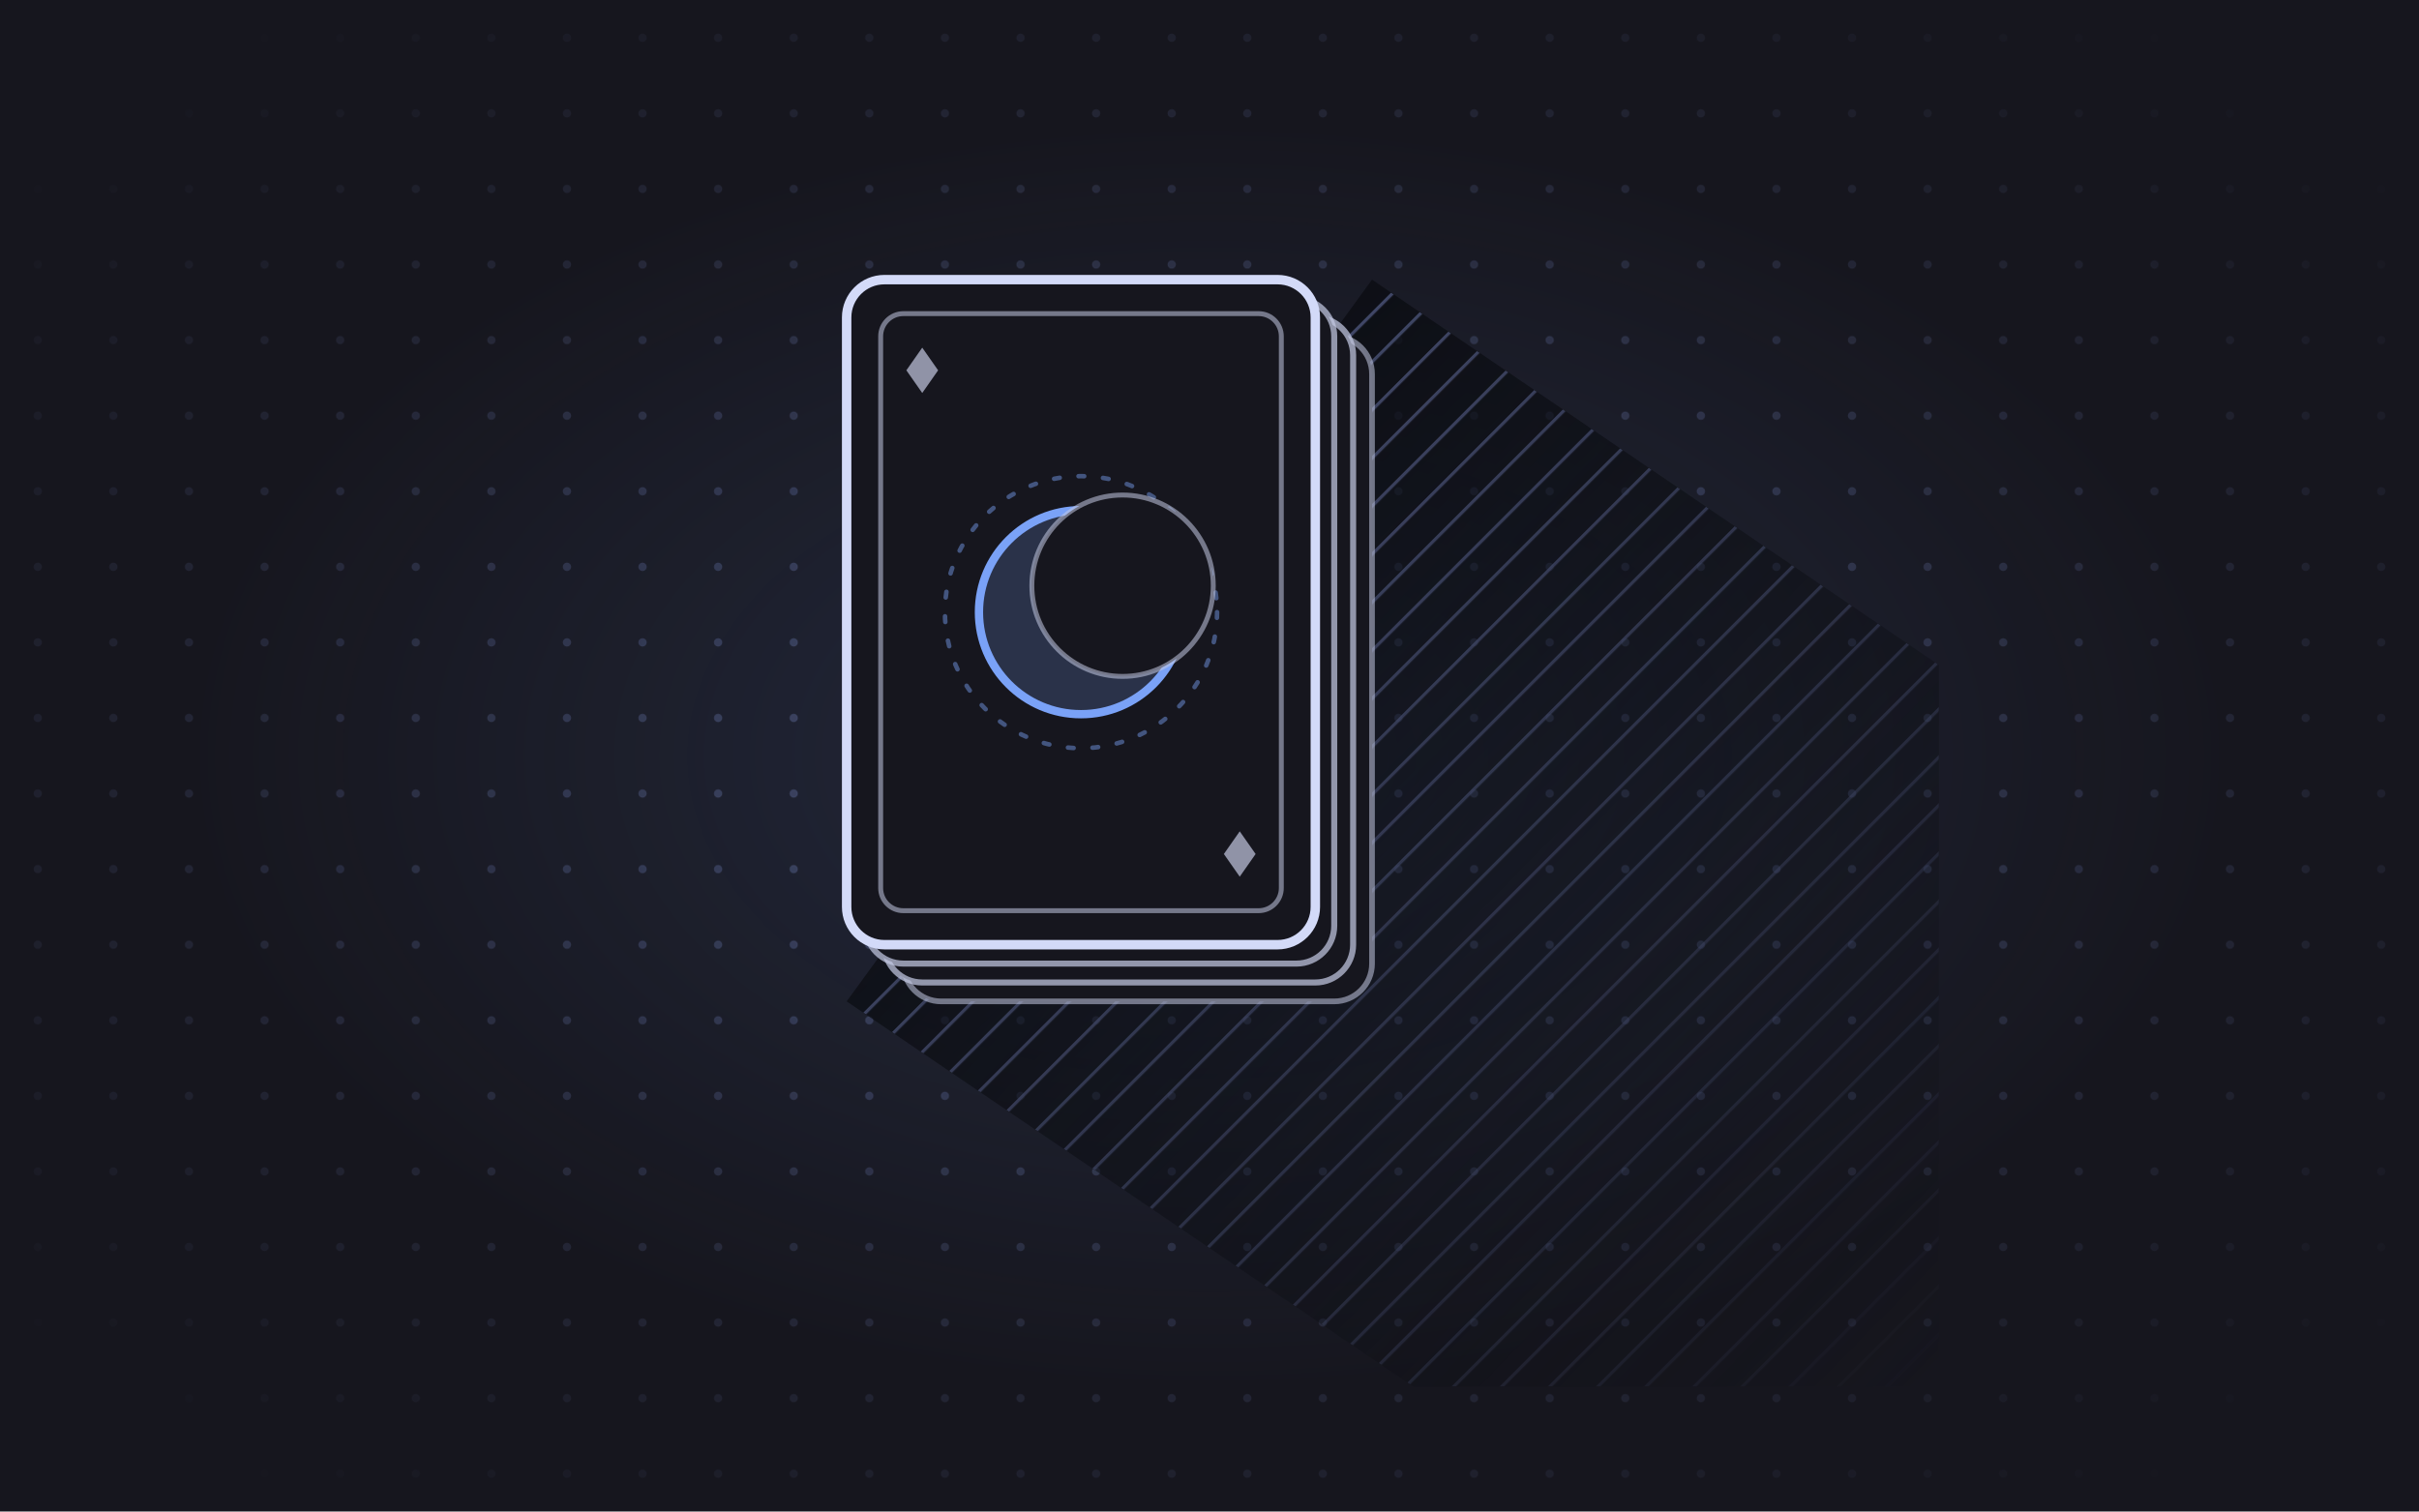
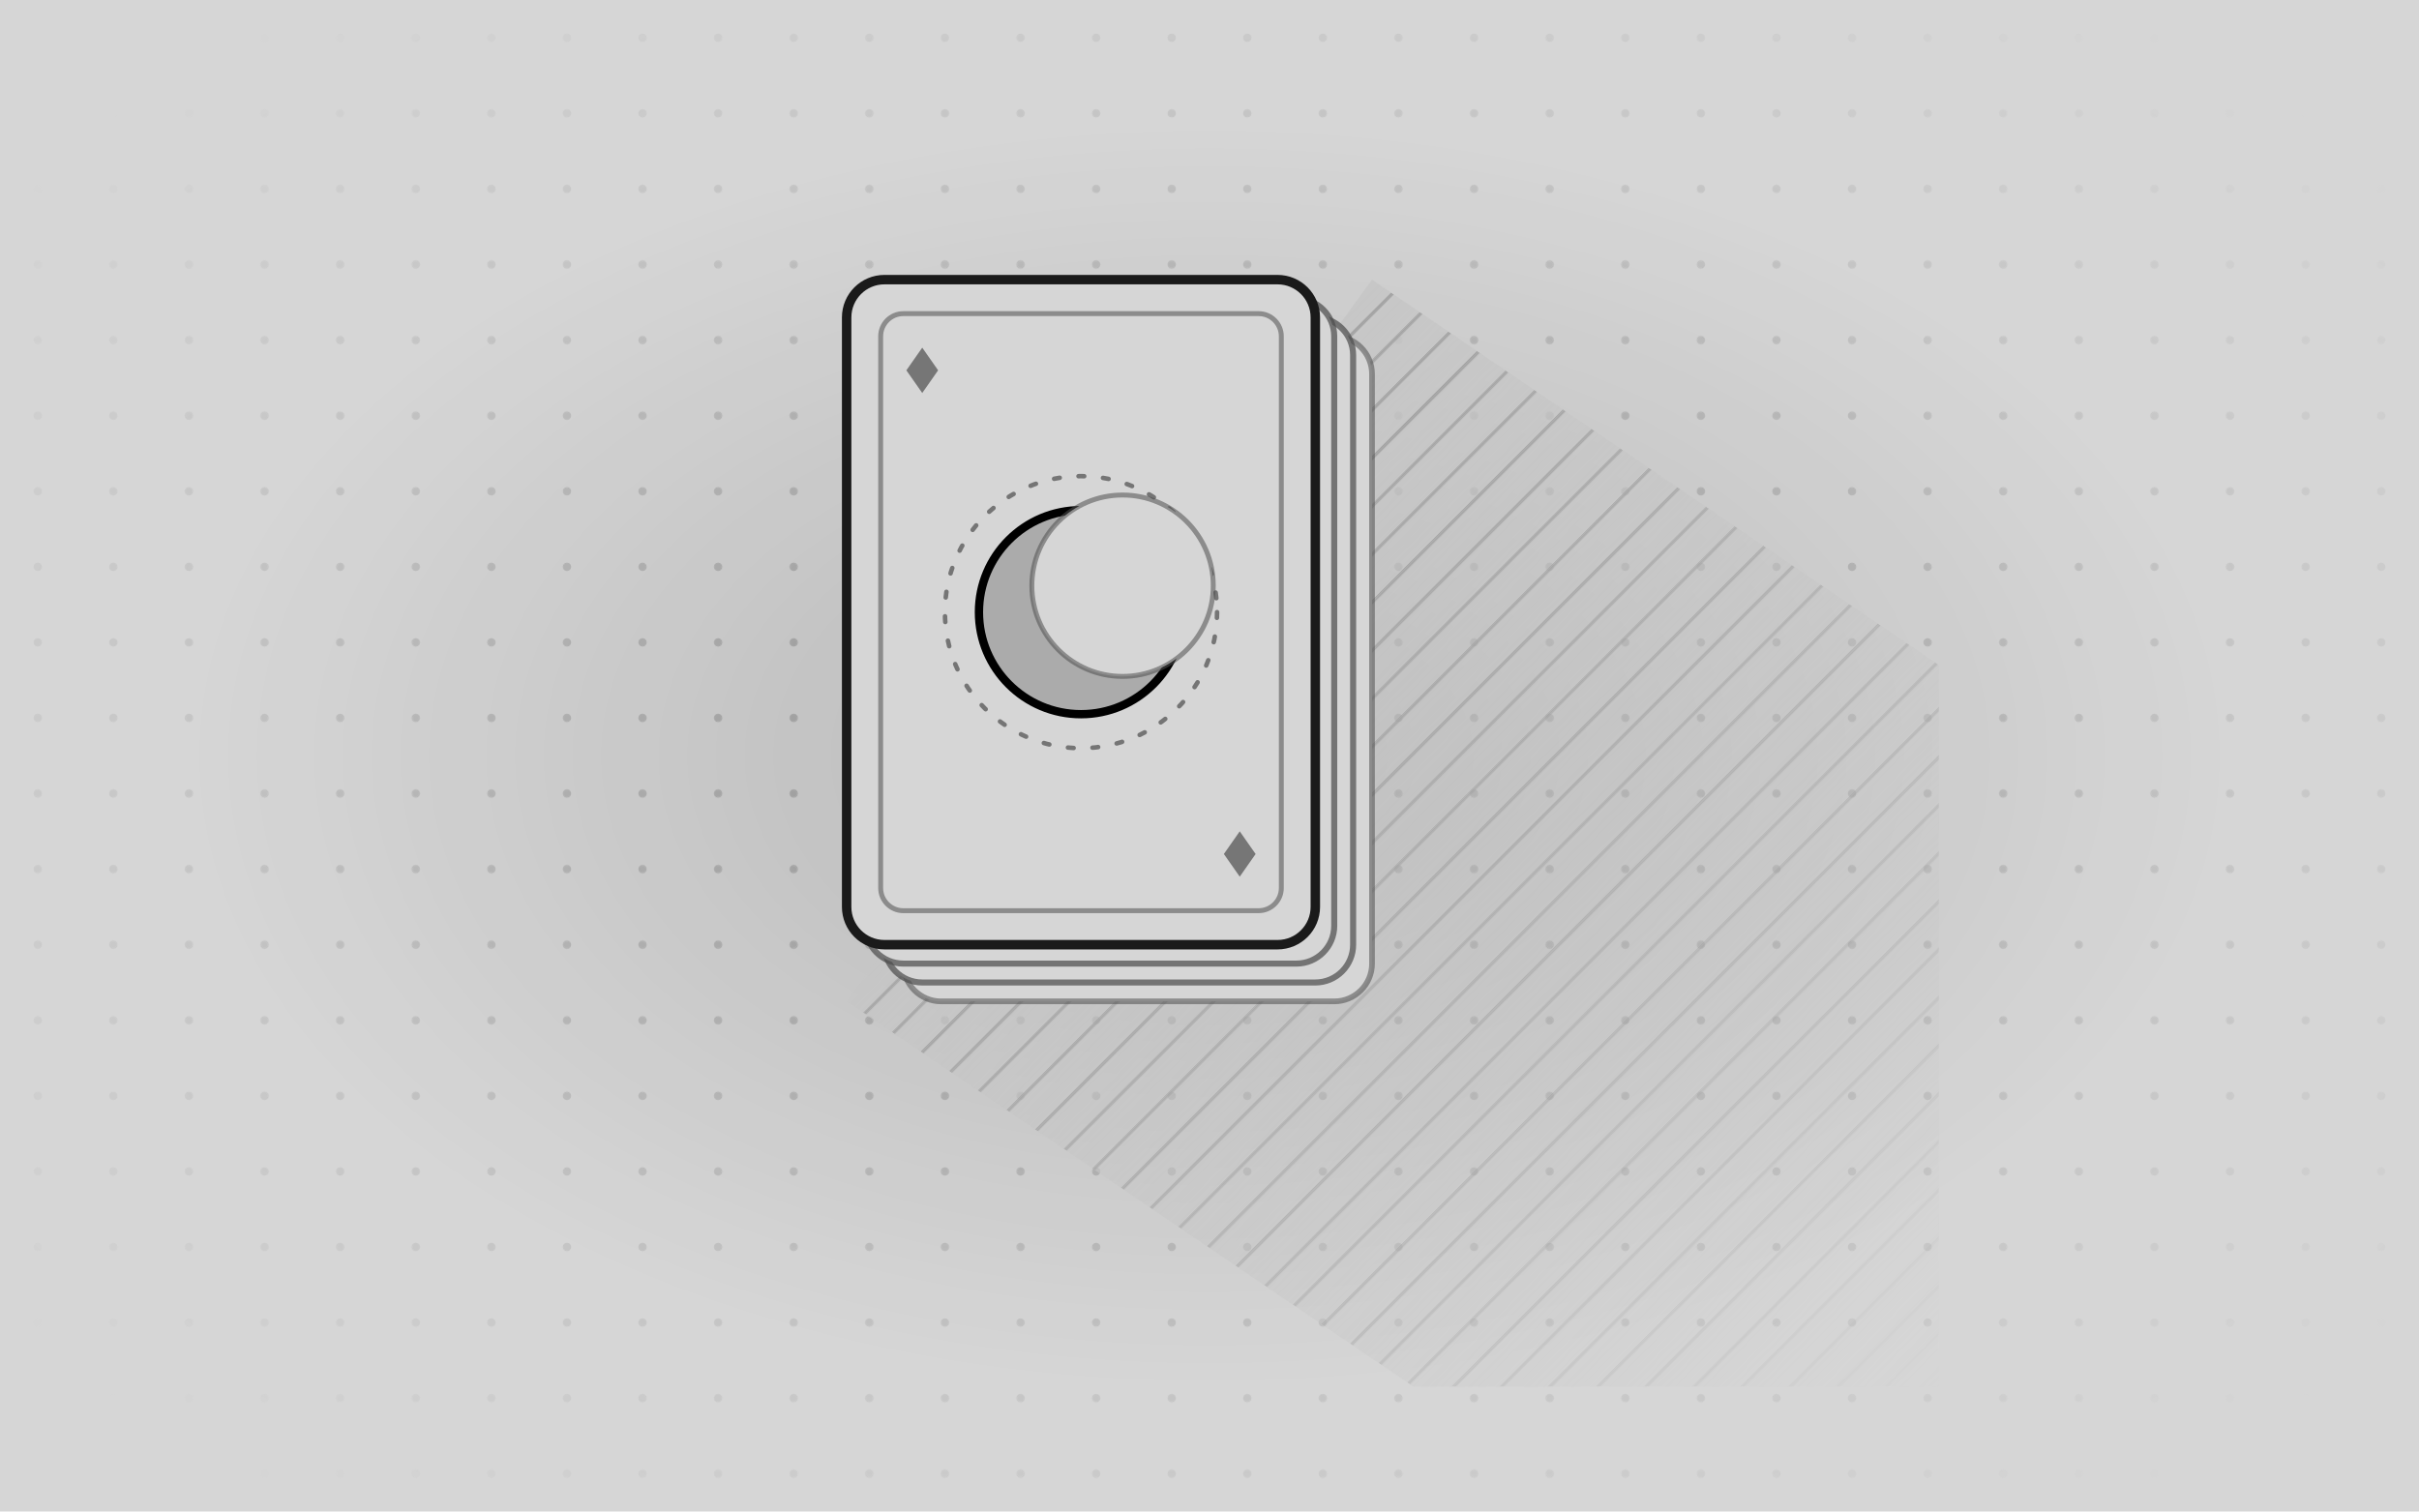
<svg xmlns="http://www.w3.org/2000/svg" viewBox="0 0 640 400" width="640" height="400">
  <defs>
    <pattern id="dots" width="20" height="20" patternUnits="userSpaceOnUse">
-       <circle cx="10" cy="10" r="1.1" fill="#414868" />
+       <circle cx="10" cy="10" r="1.1" fill="#9e9e9e" />
    </pattern>
    <radialGradient id="dotFade" cx="0.5" cy="0.5" r="0.62">
      <stop offset="0" stop-color="#fff" stop-opacity="0.95" />
      <stop offset="1" stop-color="#fff" stop-opacity="0" />
    </radialGradient>
    <mask id="dotMask">
      <rect width="640" height="400" fill="url(#dotFade)" />
    </mask>
    <radialGradient id="glow" cx="0.5" cy="0.5" r="0.42">
-       <stop offset="0" stop-color="#7aa2f7" stop-opacity="0.14" />
-       <stop offset="1" stop-color="#7aa2f7" stop-opacity="0" />
+       <stop offset="0" stop-color="#000000" stop-opacity="0.14" />
+       <stop offset="1" stop-color="#000000" stop-opacity="0" />
    </radialGradient>
    <clipPath id="shadowClip">
      <path d="M363 74 L513 176 L513 367 L374 367 L224 265 Z" />
    </clipPath>
    <linearGradient id="shadowFade" x1="0" y1="0" x2="1" y2="1">
-       <stop offset="0.15" stop-color="#0c0e14" stop-opacity="1" />
-       <stop offset="1" stop-color="#0c0e14" stop-opacity="0" />
+       <stop offset="0.15" stop-color="#c6c6c6" stop-opacity="1" />
+       <stop offset="1" stop-color="#c6c6c6" stop-opacity="0" />
    </linearGradient>
    <pattern id="hatch" width="9" height="9" patternUnits="userSpaceOnUse" patternTransform="rotate(45)">
-       <path d="M0 0 V9" stroke="#414868" stroke-width="1.7" />
+       <path d="M0 0 V9" stroke="#9e9e9e" stroke-width="1.7" />
    </pattern>
    <linearGradient id="hatchGrad" x1="0" y1="0" x2="1" y2="1">
      <stop offset="0.2" stop-color="#fff" stop-opacity="1" />
      <stop offset="1" stop-color="#fff" stop-opacity="0" />
    </linearGradient>
    <mask id="hatchFade">
      <rect x="224" y="74" width="289" height="293" fill="url(#hatchGrad)" />
    </mask>
  </defs>
-   <rect width="640" height="400" fill="#16161e" />
+   <rect width="640" height="400" fill="#d6d6d6" />
  <rect width="640" height="400" fill="url(#dots)" mask="url(#dotMask)" />
  <rect width="640" height="400" fill="url(#glow)" />
  <g fill="none" stroke-linecap="round" stroke-linejoin="round">
    <g clip-path="url(#shadowClip)">
      <rect x="224" y="74" width="289" height="293" fill="url(#shadowFade)" />
      <rect x="224" y="74" width="289" height="293" fill="url(#hatch)" mask="url(#hatchFade)" />
    </g>
-     <rect x="239" y="89" width="124" height="176" rx="10" fill="#16161e" stroke="#c3c8e2" stroke-width="1.5" stroke-opacity="0.55" />
-     <rect x="234" y="84" width="124" height="176" rx="10" fill="#16161e" stroke="#c3c8e2" stroke-width="1.6" stroke-opacity="0.72" />
-     <rect x="229" y="79" width="124" height="176" rx="10" fill="#16161e" stroke="#c3c8e2" stroke-width="1.6" stroke-opacity="0.72" />
-     <rect x="224" y="74" width="124" height="176" rx="10" fill="#16161e" stroke="#d3daf8" stroke-width="2.5" />
-     <rect x="233" y="83" width="106" height="158" rx="6" stroke="#c3c8e2" stroke-width="1.3" stroke-opacity="0.55" />
-     <path d="M244 92 L248.2 98 L244 104 L239.8 98 Z" fill="#c3c8e2" fill-opacity="0.7" />
-     <path d="M328 220 L332.2 226 L328 232 L323.8 226 Z" fill="#c3c8e2" fill-opacity="0.7" />
-     <circle cx="286" cy="162" r="36" stroke="#7aa2f7" stroke-width="1.2" stroke-opacity="0.45" stroke-dasharray="1.5 5" />
-     <circle cx="286" cy="162" r="27" fill="#7aa2f7" fill-opacity="0.2" stroke="#7aa2f7" stroke-width="2.2" />
-     <circle cx="297" cy="155" r="24" fill="#16161e" stroke="#c3c8e2" stroke-width="1.3" stroke-opacity="0.55" />
+     <rect x="239" y="89" width="124" height="176" rx="10" fill="#d6d6d6" stroke="#4e4e4e" stroke-width="1.5" stroke-opacity="0.55" />
+     <rect x="234" y="84" width="124" height="176" rx="10" fill="#d6d6d6" stroke="#4e4e4e" stroke-width="1.6" stroke-opacity="0.72" />
+     <rect x="229" y="79" width="124" height="176" rx="10" fill="#d6d6d6" stroke="#4e4e4e" stroke-width="1.6" stroke-opacity="0.72" />
+     <rect x="224" y="74" width="124" height="176" rx="10" fill="#d6d6d6" stroke="#1a1a1a" stroke-width="2.5" />
+     <rect x="233" y="83" width="106" height="158" rx="6" stroke="#4e4e4e" stroke-width="1.3" stroke-opacity="0.55" />
+     <path d="M244 92 L248.2 98 L244 104 L239.8 98 Z" fill="#4e4e4e" fill-opacity="0.7" />
+     <path d="M328 220 L332.2 226 L328 232 L323.8 226 Z" fill="#4e4e4e" fill-opacity="0.7" />
+     <circle cx="286" cy="162" r="36" stroke="#000000" stroke-width="1.2" stroke-opacity="0.45" stroke-dasharray="1.5 5" />
+     <circle cx="286" cy="162" r="27" fill="#000000" fill-opacity="0.2" stroke="#000000" stroke-width="2.2" />
+     <circle cx="297" cy="155" r="24" fill="#d6d6d6" stroke="#4e4e4e" stroke-width="1.3" stroke-opacity="0.55" />
  </g>
</svg>
